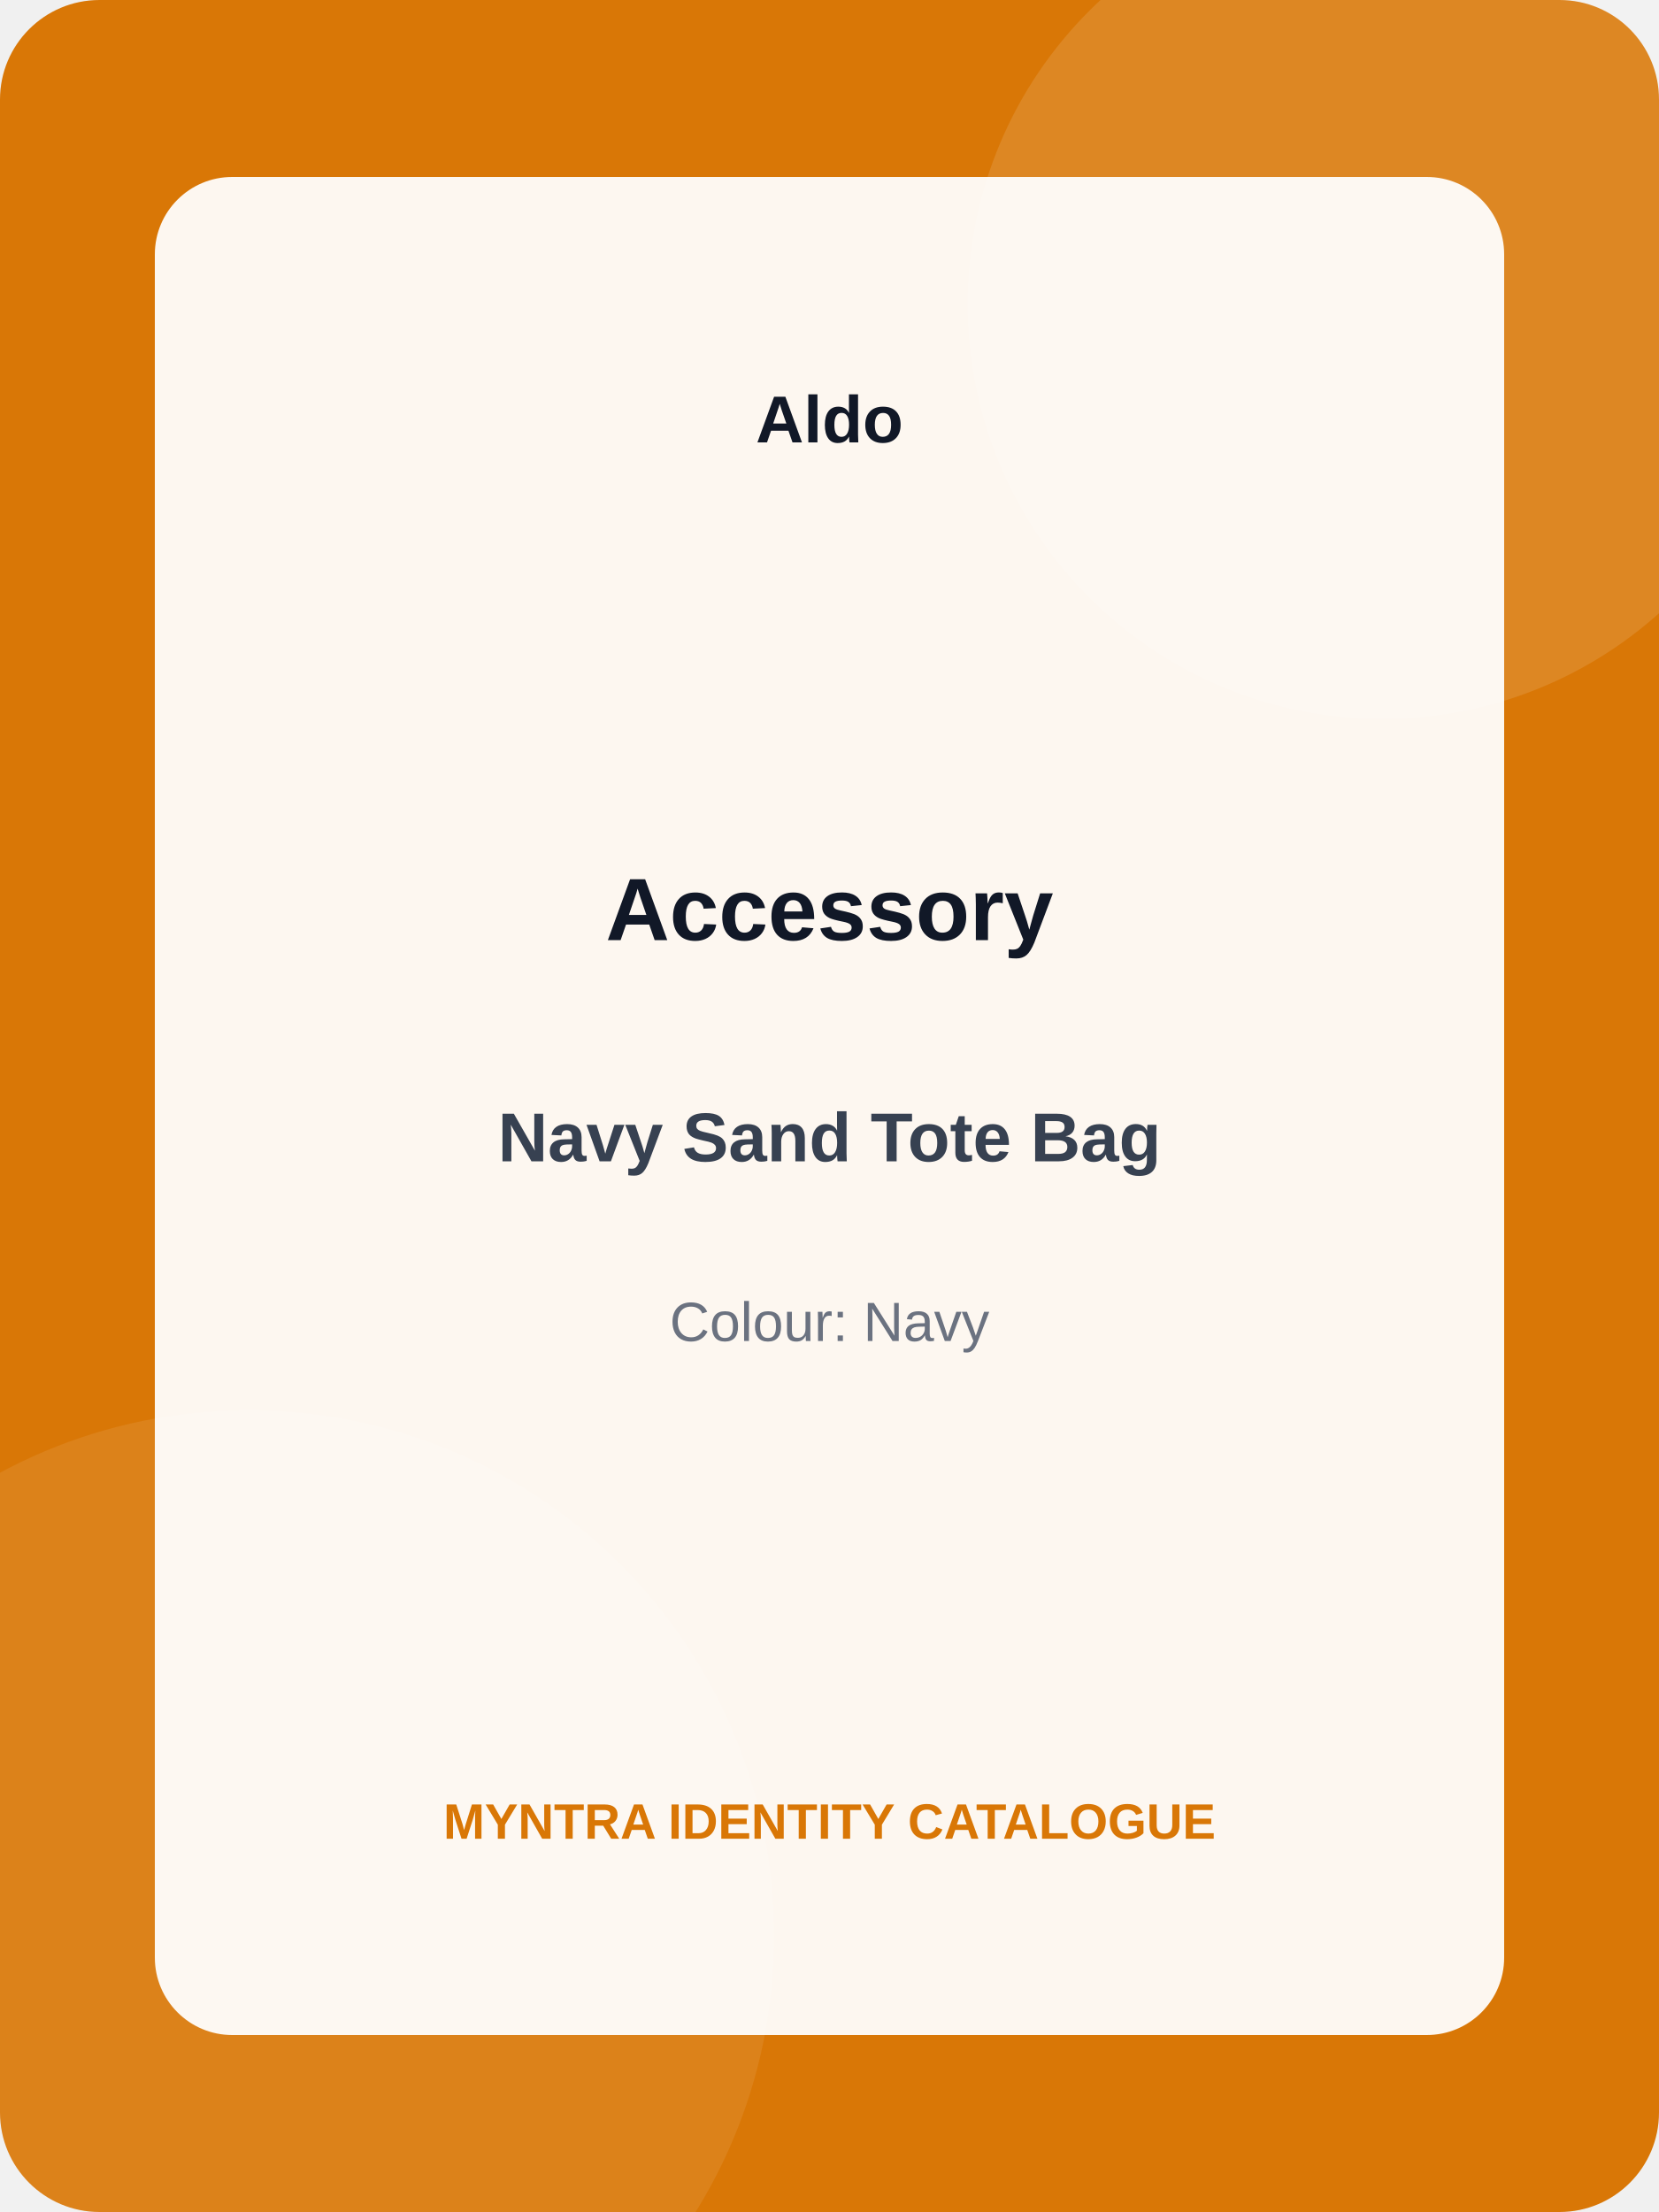
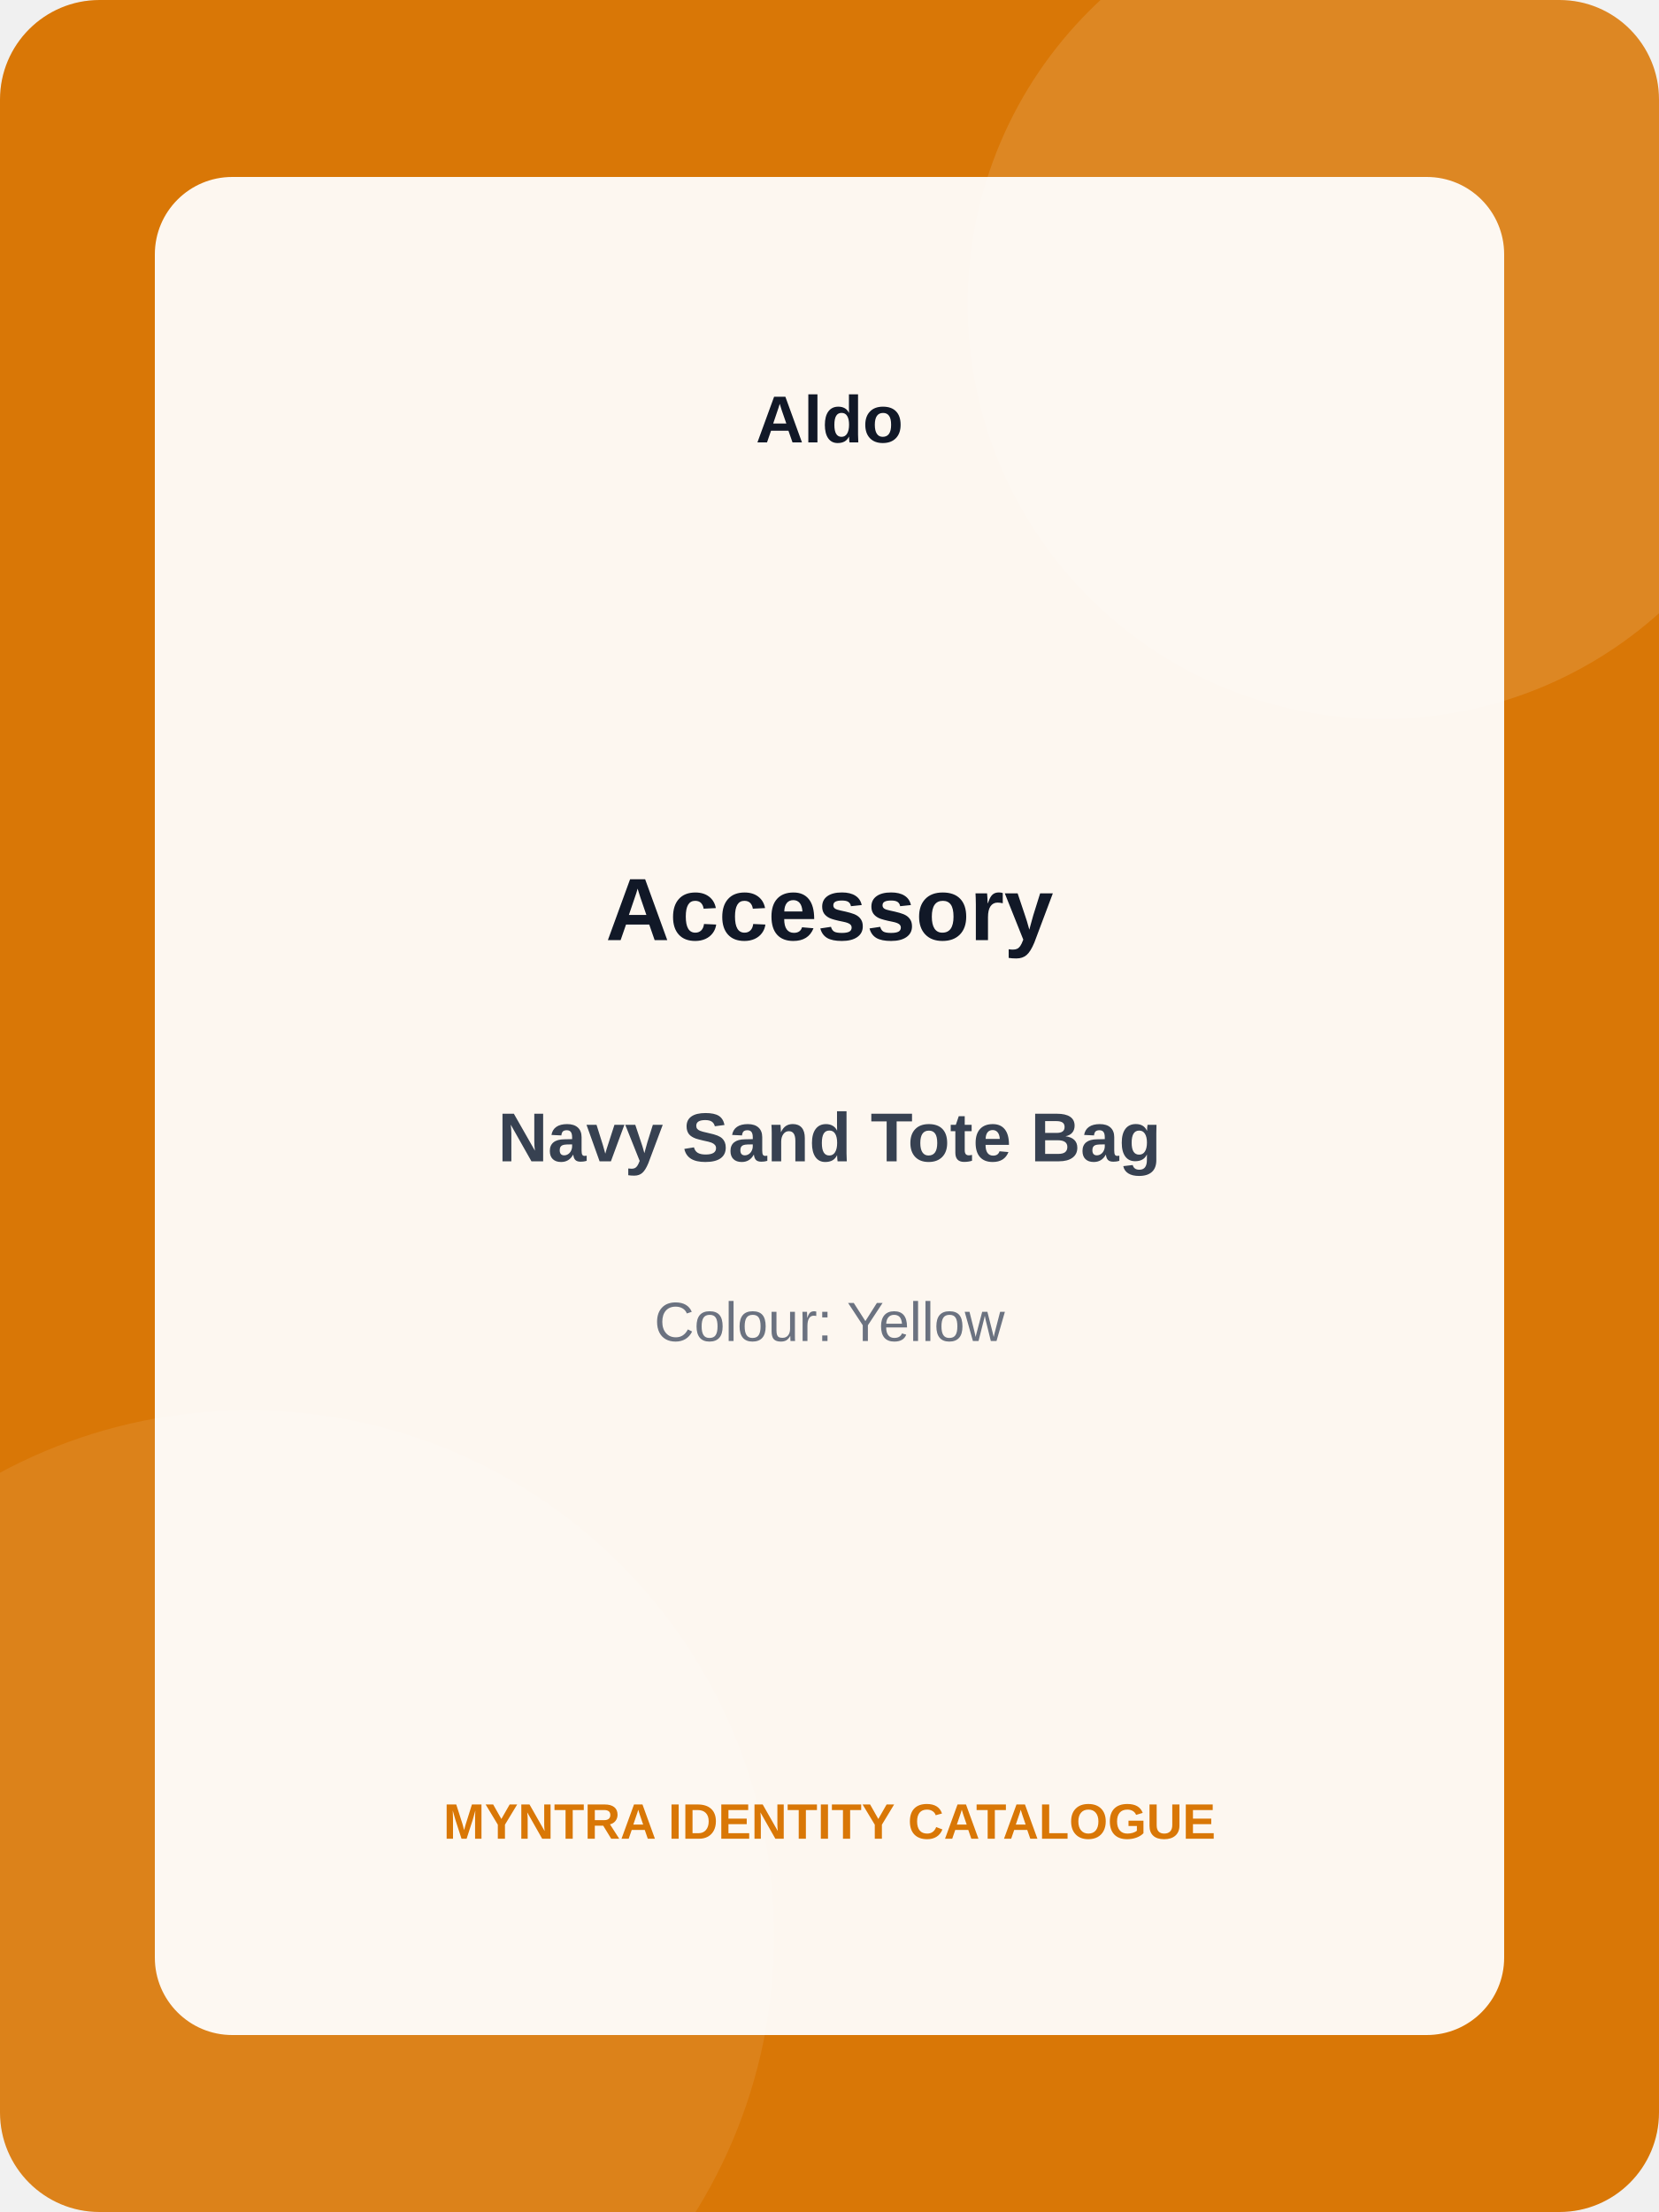
<svg xmlns="http://www.w3.org/2000/svg" width="600" height="800" viewBox="0 0 600 800" role="img" aria-labelledby="title description">
  <rect width="600" height="800" rx="36" fill="#d97706" />
  <circle cx="500" cy="110" r="150" fill="#ffffff" opacity="0.12" />
  <circle cx="90" cy="700" r="190" fill="#ffffff" opacity="0.08" />
  <rect x="56" y="64" width="488" height="672" rx="28" fill="#ffffff" opacity="0.94" />
  <text x="300" y="160" text-anchor="middle" font-family="Arial, sans-serif" font-size="24" font-weight="700" fill="#111827">
    Aldo
  </text>
  <text x="300" y="340" text-anchor="middle" font-family="Arial, sans-serif" font-size="32" font-weight="700" fill="#111827">
    Accessory
  </text>
  <text x="300" y="420" text-anchor="middle" font-family="Arial, sans-serif" font-size="25" font-weight="600" fill="#374151">
    Navy Sand Tote Bag
  </text>
  <text x="300" y="485" text-anchor="middle" font-family="Arial, sans-serif" font-size="20" fill="#6b7280">
-     Colour: Navy
+     Colour: Yellow
  </text>
  <text x="300" y="665" text-anchor="middle" font-family="Arial, sans-serif" font-size="18" font-weight="700" fill="#d97706">
    MYNTRA IDENTITY CATALOGUE
  </text>
</svg>
